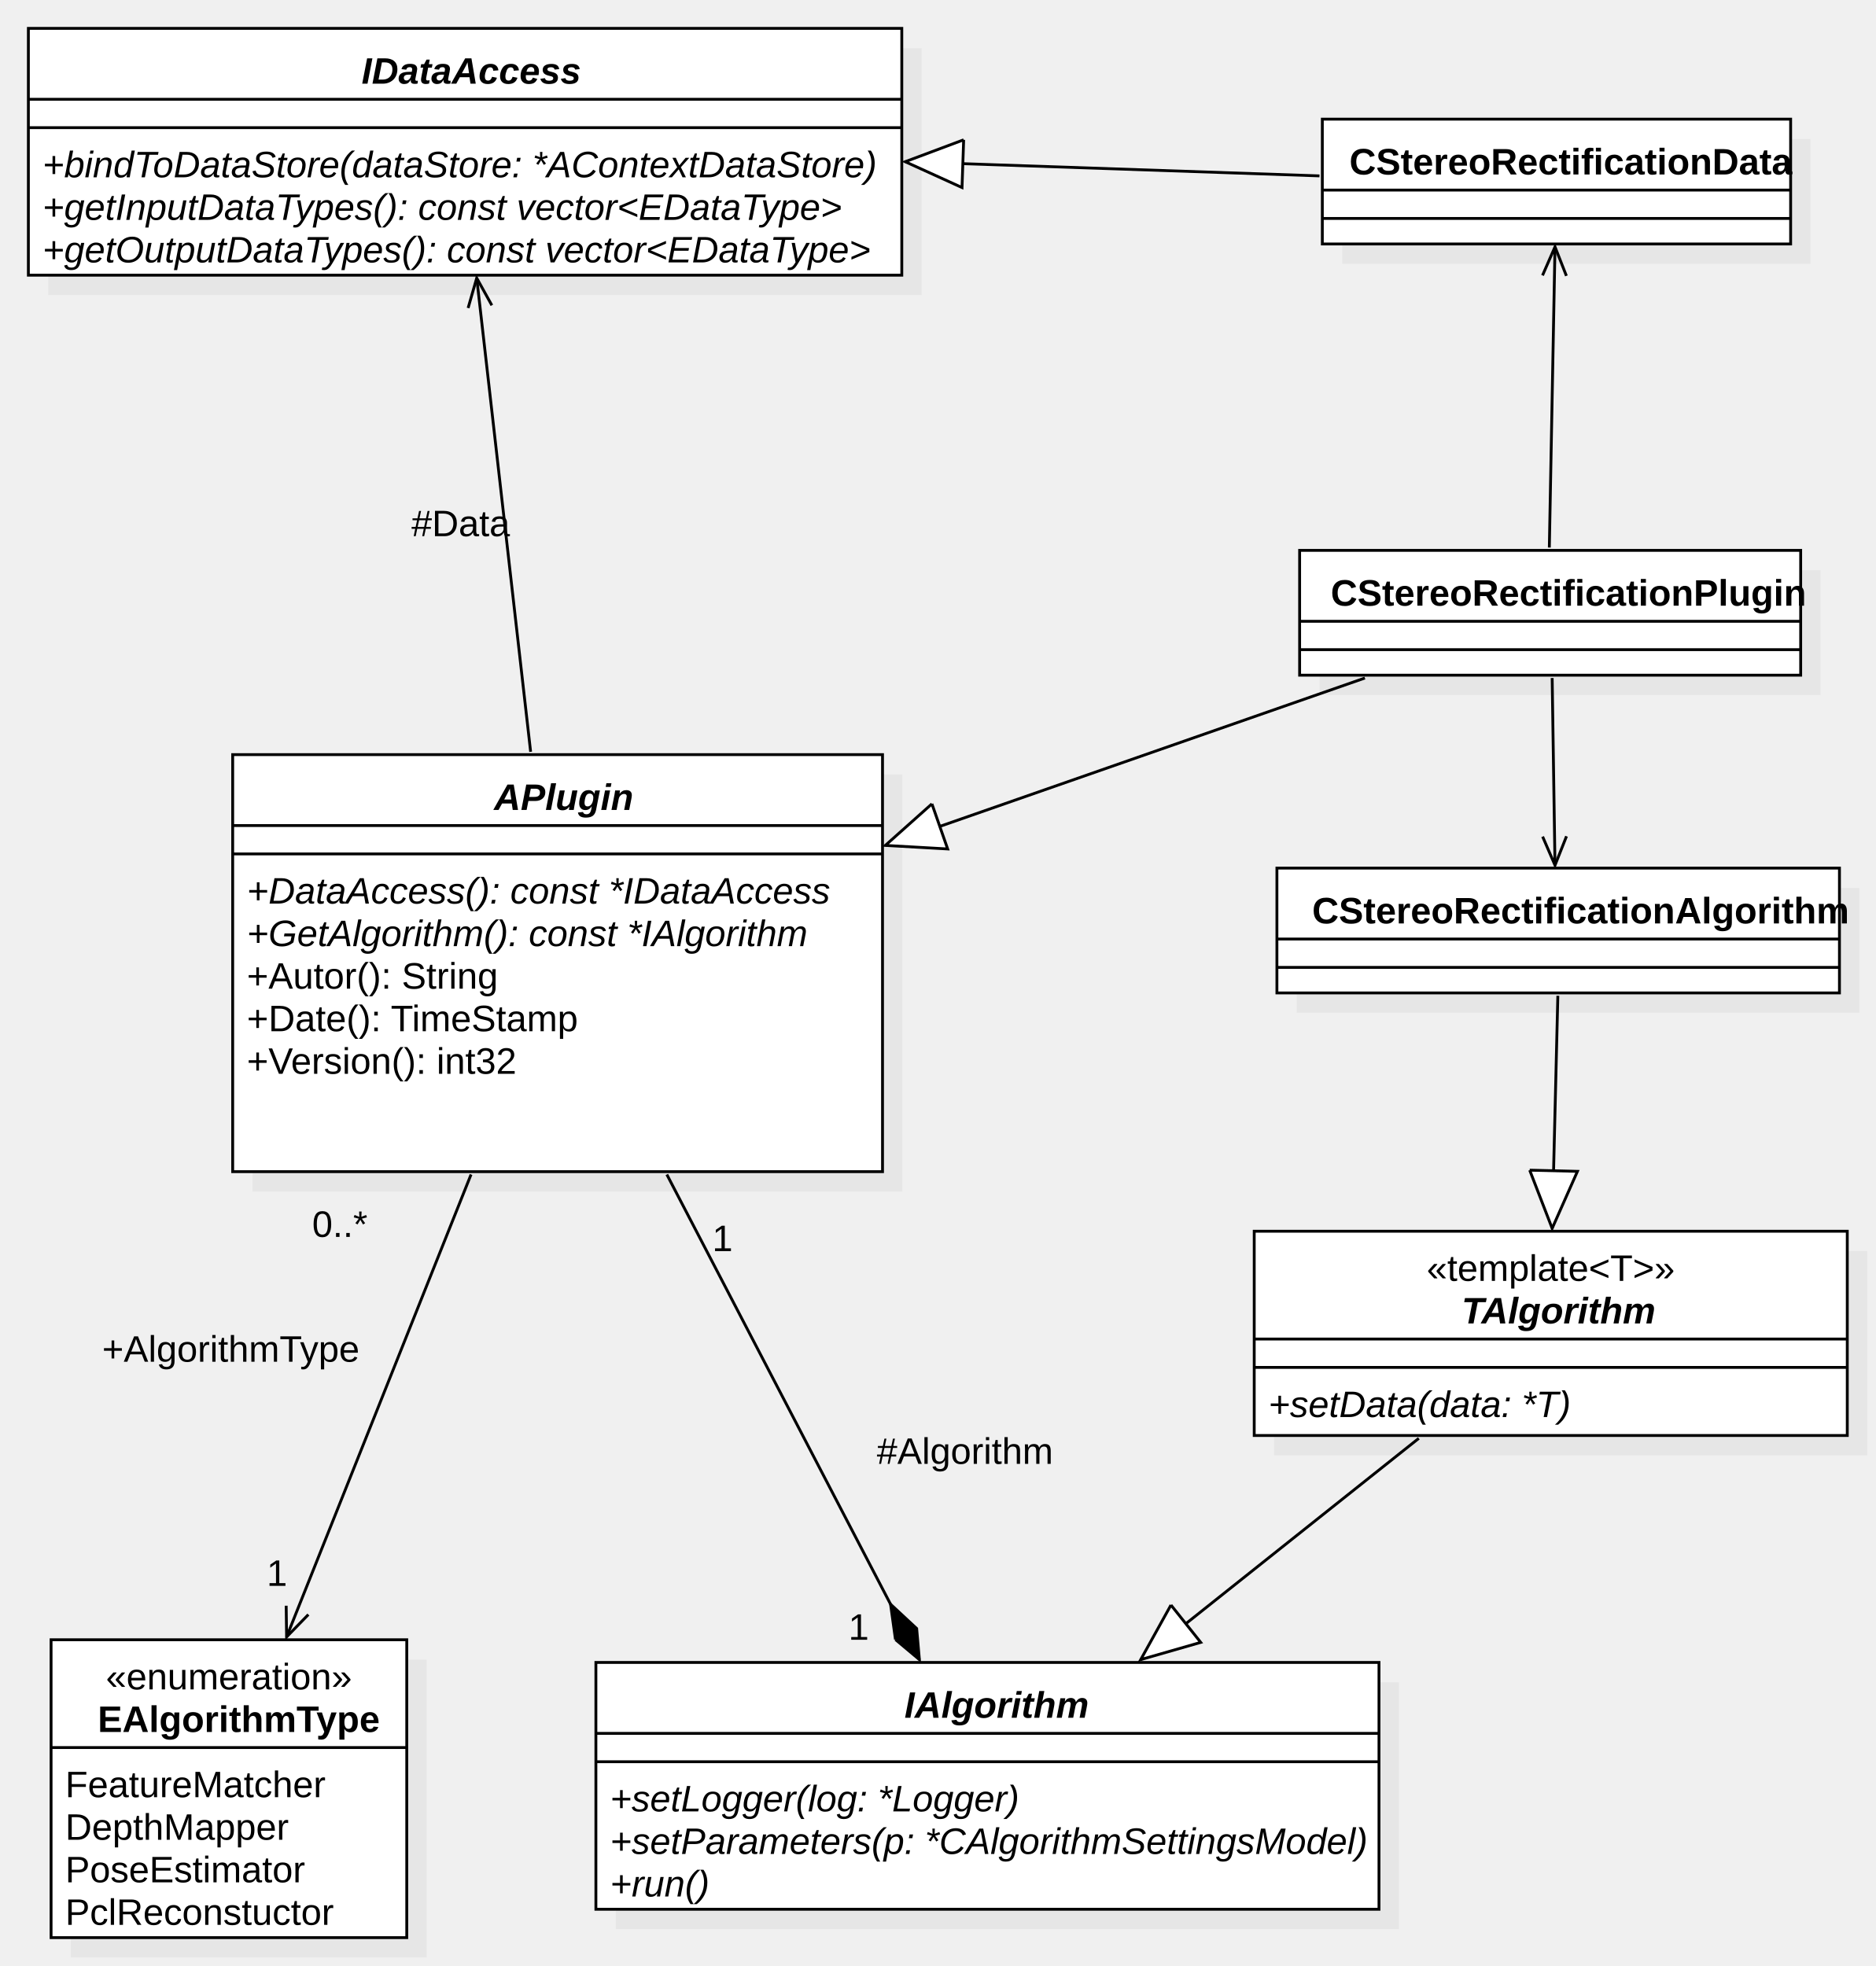
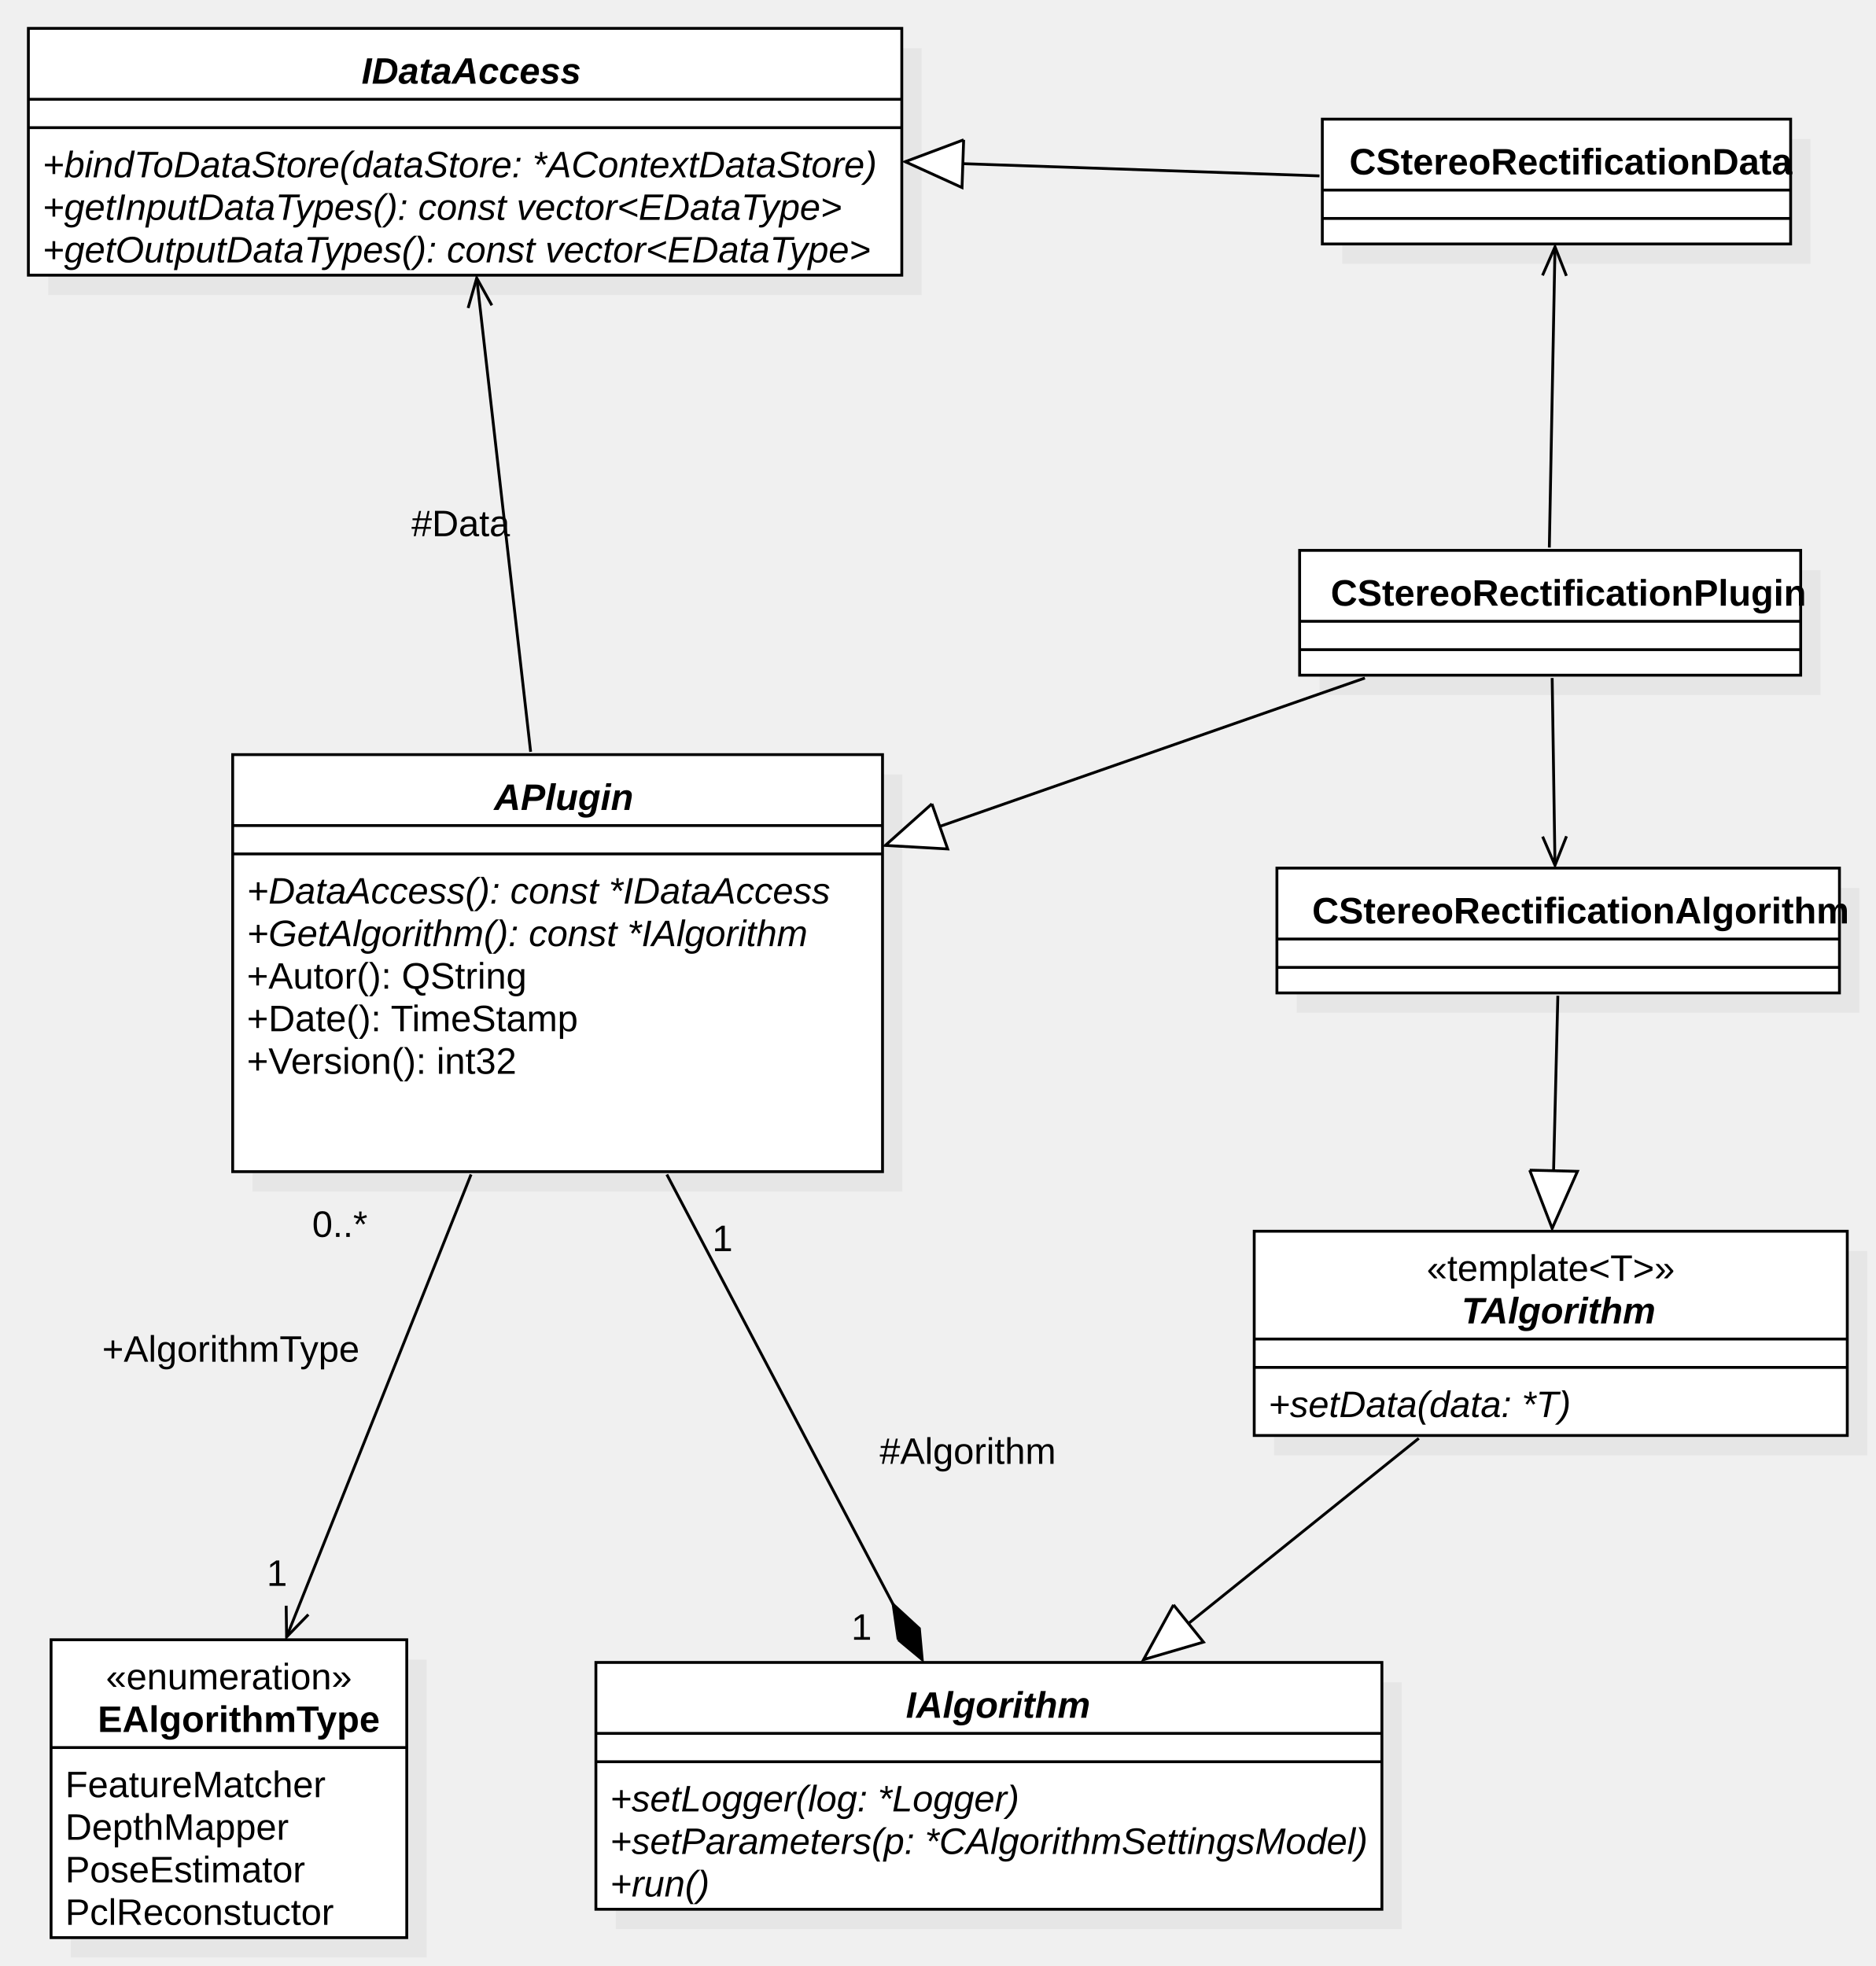
<svg xmlns="http://www.w3.org/2000/svg" version="1.1" width="661" height="693">
  <defs />
  <g>
    <g transform="translate(-6,-110) scale(1,1)">
      <rect fill="#C0C0C0" stroke="none" x="95" y="383" width="229.01" height="147" opacity="0.2" />
    </g>
    <g transform="translate(-6,-110) scale(1,1)">
      <rect fill="#ffffff" stroke="none" x="88" y="376" width="229.01" height="147" />
    </g>
    <g transform="translate(-6,-110) scale(1,1)">
      <path fill="none" stroke="#000000" d="M 88 376 L 317.01 376 L 317.01 523 L 88 523 L 88 376 Z Z" stroke-miterlimit="10" />
    </g>
    <g transform="translate(-6,-110) scale(1,1)">
      <path fill="none" stroke="#000000" d="M 88 401 L 317.01 401" stroke-miterlimit="10" />
    </g>
    <g transform="translate(-6,-110) scale(1,1)">
      <path fill="none" stroke="#000000" d="M 88 411 L 317.01 411" stroke-miterlimit="10" />
    </g>
    <g transform="translate(-6,-110) scale(1,1)">
      <g>
        <path fill="none" stroke="none" />
        <text fill="#000000" stroke="none" font-family="Arial" font-size="13px" font-style="italic" font-weight="bold" text-decoration="none" x="180.101" y="395.5">APlugin</text>
      </g>
    </g>
    <g transform="translate(-6,-110) scale(1,1)">
      <g>
        <path fill="none" stroke="none" />
        <text fill="#000000" stroke="none" font-family="Arial" font-size="13px" font-style="italic" font-weight="normal" text-decoration="none" x="93" y="428.5">+DataAccess(): const *IDataAccess</text>
      </g>
    </g>
    <g transform="translate(-6,-110) scale(1,1)">
      <g>
        <path fill="none" stroke="none" />
        <text fill="#000000" stroke="none" font-family="Arial" font-size="13px" font-style="italic" font-weight="normal" text-decoration="none" x="93" y="443.5">+GetAlgorithm(): const *IAlgorithm</text>
      </g>
    </g>
    <g transform="translate(-6,-110) scale(1,1)">
      <g>
        <path fill="none" stroke="none" />
-         <text fill="#000000" stroke="none" font-family="Arial" font-size="13px" font-style="normal" font-weight="normal" text-decoration="none" x="93" y="458.5">+Autor(): String</text>
+         <text fill="#000000" stroke="none" font-family="Arial" font-size="13px" font-style="normal" font-weight="normal" text-decoration="none" x="93" y="458.5">+Autor(): QString</text>
      </g>
    </g>
    <g transform="translate(-6,-110) scale(1,1)">
      <g>
        <path fill="none" stroke="none" />
        <text fill="#000000" stroke="none" font-family="Arial" font-size="13px" font-style="normal" font-weight="normal" text-decoration="none" x="93" y="473.5">+Date(): TimeStamp</text>
      </g>
    </g>
    <g transform="translate(-6,-110) scale(1,1)">
      <g>
        <path fill="none" stroke="none" />
        <text fill="#000000" stroke="none" font-family="Arial" font-size="13px" font-style="normal" font-weight="normal" text-decoration="none" x="93" y="488.5">+Version(): int32</text>
      </g>
    </g>
    <g transform="translate(-6,-110) scale(1,1)">
      <rect fill="#C0C0C0" stroke="none" x="455" y="551" width="209" height="72" opacity="0.2" />
    </g>
    <g transform="translate(-6,-110) scale(1,1)">
      <rect fill="#ffffff" stroke="none" x="448" y="544" width="209" height="72" />
    </g>
    <g transform="translate(-6,-110) scale(1,1)">
      <path fill="none" stroke="#000000" d="M 448 544 L 657 544 L 657 616 L 448 616 L 448 544 Z Z" stroke-miterlimit="10" />
    </g>
    <g transform="translate(-6,-110) scale(1,1)">
      <path fill="none" stroke="#000000" d="M 448 582 L 657 582" stroke-miterlimit="10" />
    </g>
    <g transform="translate(-6,-110) scale(1,1)">
      <path fill="none" stroke="#000000" d="M 448 592 L 657 592" stroke-miterlimit="10" />
    </g>
    <g transform="translate(-6,-110) scale(1,1)">
      <g>
        <path fill="none" stroke="none" />
        <text fill="#000000" stroke="none" font-family="Arial" font-size="13px" font-style="normal" font-weight="normal" text-decoration="none" x="508.777" y="561.5">«template&lt;T&gt;»</text>
      </g>
    </g>
    <g transform="translate(-6,-110) scale(1,1)">
      <g>
        <path fill="none" stroke="none" />
        <text fill="#000000" stroke="none" font-family="Arial" font-size="13px" font-style="italic" font-weight="bold" text-decoration="none" x="521.076" y="576.5">TAlgorithm</text>
      </g>
    </g>
    <g transform="translate(-6,-110) scale(1,1)">
      <g>
        <path fill="none" stroke="none" />
        <text fill="#000000" stroke="none" font-family="Arial" font-size="13px" font-style="italic" font-weight="normal" text-decoration="none" x="453" y="609.5">+setData(data: *T)</text>
      </g>
    </g>
    <g transform="translate(-6,-110) scale(1,1)">
      <rect fill="#C0C0C0" stroke="none" x="471" y="311" width="176.578" height="44" opacity="0.2" />
    </g>
    <g transform="translate(-6,-110) scale(1,1)">
      <rect fill="#ffffff" stroke="none" x="464" y="304" width="176.578" height="44" />
    </g>
    <g transform="translate(-6,-110) scale(1,1)">
      <path fill="none" stroke="#000000" d="M 464 304 L 640.578 304 L 640.578 348 L 464 348 L 464 304 Z Z" stroke-miterlimit="10" />
    </g>
    <g transform="translate(-6,-110) scale(1,1)">
      <path fill="none" stroke="#000000" d="M 464 329 L 640.578 329" stroke-miterlimit="10" />
    </g>
    <g transform="translate(-6,-110) scale(1,1)">
      <path fill="none" stroke="#000000" d="M 464 339 L 640.578 339" stroke-miterlimit="10" />
    </g>
    <g transform="translate(-6,-110) scale(1,1)">
      <g>
        <path fill="none" stroke="none" />
        <text fill="#000000" stroke="none" font-family="Arial" font-size="13px" font-style="normal" font-weight="bold" text-decoration="none" x="474.971" y="323.5">CStereoRectificationPlugin</text>
      </g>
    </g>
    <g transform="translate(-6,-110) scale(1,1)">
      <rect fill="#C0C0C0" stroke="none" x="463" y="423" width="198.243" height="44" opacity="0.2" />
    </g>
    <g transform="translate(-6,-110) scale(1,1)">
      <rect fill="#ffffff" stroke="none" x="456" y="416" width="198.243" height="44" />
    </g>
    <g transform="translate(-6,-110) scale(1,1)">
      <path fill="none" stroke="#000000" d="M 456 416 L 654.243 416 L 654.243 460 L 456 460 L 456 416 Z Z" stroke-miterlimit="10" />
    </g>
    <g transform="translate(-6,-110) scale(1,1)">
      <path fill="none" stroke="#000000" d="M 456 441 L 654.243 441" stroke-miterlimit="10" />
    </g>
    <g transform="translate(-6,-110) scale(1,1)">
      <path fill="none" stroke="#000000" d="M 456 451 L 654.243 451" stroke-miterlimit="10" />
    </g>
    <g transform="translate(-6,-110) scale(1,1)">
      <g>
        <path fill="none" stroke="none" />
        <text fill="#000000" stroke="none" font-family="Arial" font-size="13px" font-style="normal" font-weight="bold" text-decoration="none" x="468.419" y="435.5">CStereoRectificationAlgorithm</text>
      </g>
    </g>
    <g transform="translate(-6,-110) scale(1,1)">
      <path fill="none" stroke="#000000" d="M 487 349 L 318 408" stroke-miterlimit="10" />
    </g>
    <g transform="translate(-6,-110) scale(1,1)">
      <path fill="#FFFFFF" stroke="none" d="M 334.415 393.352 L 318 408 L 339.965 409.249" />
    </g>
    <g transform="translate(-6,-110) scale(1,1)">
      <path fill="none" stroke="#000000" d="M 334.415 393.352 L 318 408 L 339.965 409.249 L 334.415 393.352" stroke-miterlimit="10" />
    </g>
    <g transform="translate(-6,-110) scale(1,1)">
      <path fill="none" stroke="#000000" d="M 555 461 L 553 543" stroke-miterlimit="10" />
    </g>
    <g transform="translate(-6,-110) scale(1,1)">
      <path fill="#FFFFFF" stroke="none" d="M 545.079 522.475 L 553 543 L 561.912 522.886" />
    </g>
    <g transform="translate(-6,-110) scale(1,1)">
      <path fill="none" stroke="#000000" d="M 545.079 522.475 L 553 543 L 561.912 522.886 L 545.079 522.475" stroke-miterlimit="10" />
    </g>
    <g transform="translate(-6,-110) scale(1,1)">
      <path fill="none" stroke="#000000" d="M 553 349 L 554 415" stroke-miterlimit="10" />
    </g>
    <g transform="translate(-6,-110) scale(1,1)">
      <path fill="none" stroke="#000000" d="M 549.637 404.902 L 554 415 L 558.055 404.775" stroke-miterlimit="10" />
    </g>
    <g transform="translate(-6,-110) scale(1,1)">
      <rect fill="#C0C0C0" stroke="none" x="23" y="127" width="307.803" height="87" opacity="0.2" />
    </g>
    <g transform="translate(-6,-110) scale(1,1)">
      <rect fill="#ffffff" stroke="none" x="16" y="120" width="307.803" height="87" />
    </g>
    <g transform="translate(-6,-110) scale(1,1)">
      <path fill="none" stroke="#000000" d="M 16 120 L 323.803 120 L 323.803 207 L 16 207 L 16 120 Z Z" stroke-miterlimit="10" />
    </g>
    <g transform="translate(-6,-110) scale(1,1)">
      <path fill="none" stroke="#000000" d="M 16 145 L 323.803 145" stroke-miterlimit="10" />
    </g>
    <g transform="translate(-6,-110) scale(1,1)">
      <path fill="none" stroke="#000000" d="M 16 155 L 323.803 155" stroke-miterlimit="10" />
    </g>
    <g transform="translate(-6,-110) scale(1,1)">
      <g>
        <path fill="none" stroke="none" />
        <text fill="#000000" stroke="none" font-family="Arial" font-size="13px" font-style="italic" font-weight="bold" text-decoration="none" x="133.415" y="139.5">IDataAccess</text>
      </g>
    </g>
    <g transform="translate(-6,-110) scale(1,1)">
      <g>
        <path fill="none" stroke="none" />
        <text fill="#000000" stroke="none" font-family="Arial" font-size="13px" font-style="italic" font-weight="normal" text-decoration="none" x="21" y="172.5">+bindToDataStore(dataStore: *AContextDataStore)</text>
      </g>
    </g>
    <g transform="translate(-6,-110) scale(1,1)">
      <g>
        <path fill="none" stroke="none" />
        <text fill="#000000" stroke="none" font-family="Arial" font-size="13px" font-style="italic" font-weight="normal" text-decoration="none" x="21" y="187.5">+getInputDataTypes(): const vector&lt;EDataType&gt;</text>
      </g>
    </g>
    <g transform="translate(-6,-110) scale(1,1)">
      <g>
        <path fill="none" stroke="none" />
        <text fill="#000000" stroke="none" font-family="Arial" font-size="13px" font-style="italic" font-weight="normal" text-decoration="none" x="21" y="202.5">+getOutputDataTypes(): const vector&lt;EDataType&gt;</text>
      </g>
    </g>
    <g transform="translate(-6,-110) scale(1,1)">
      <rect fill="#C0C0C0" stroke="none" x="479" y="159" width="165.038" height="44" opacity="0.2" />
    </g>
    <g transform="translate(-6,-110) scale(1,1)">
      <rect fill="#ffffff" stroke="none" x="472" y="152" width="165.038" height="44" />
    </g>
    <g transform="translate(-6,-110) scale(1,1)">
      <path fill="none" stroke="#000000" d="M 472 152 L 637.038 152 L 637.038 196 L 472 196 L 472 152 Z Z" stroke-miterlimit="10" />
    </g>
    <g transform="translate(-6,-110) scale(1,1)">
      <path fill="none" stroke="#000000" d="M 472 177 L 637.038 177" stroke-miterlimit="10" />
    </g>
    <g transform="translate(-6,-110) scale(1,1)">
      <path fill="none" stroke="#000000" d="M 472 187 L 637.038 187" stroke-miterlimit="10" />
    </g>
    <g transform="translate(-6,-110) scale(1,1)">
      <g>
        <path fill="none" stroke="none" />
        <text fill="#000000" stroke="none" font-family="Arial" font-size="13px" font-style="normal" font-weight="bold" text-decoration="none" x="481.54" y="171.5">CStereoRectificationData</text>
      </g>
    </g>
    <g transform="translate(-6,-110) scale(1,1)">
      <path fill="none" stroke="#000000" d="M 552 303 L 554 197" stroke-miterlimit="10" />
    </g>
    <g transform="translate(-6,-110) scale(1,1)">
      <path fill="none" stroke="#000000" d="M 558.017 207.24 L 554 197 L 549.6 207.081" stroke-miterlimit="10" />
    </g>
    <g transform="translate(-6,-110) scale(1,1)">
      <path fill="none" stroke="#000000" d="M 471 172 L 325 167" stroke-miterlimit="10" />
    </g>
    <g transform="translate(-6,-110) scale(1,1)">
      <path fill="#FFFFFF" stroke="none" d="M 345.602 159.282 L 325 167 L 345.025 176.11" />
    </g>
    <g transform="translate(-6,-110) scale(1,1)">
      <path fill="none" stroke="#000000" d="M 345.602 159.282 L 325 167 L 345.025 176.11 L 345.602 159.282" stroke-miterlimit="10" />
    </g>
    <g transform="translate(-6,-110) scale(1,1)">
      <path fill="none" stroke="#000000" d="M 193 375 L 174 208" stroke-miterlimit="10" />
    </g>
    <g transform="translate(-6,-110) scale(1,1)">
      <path fill="none" stroke="#000000" d="M 179.331 217.622 L 174 208 L 170.966 218.573" stroke-miterlimit="10" />
    </g>
    <g transform="translate(-6,-110) scale(1,1)">
      <g>
        <path fill="none" stroke="none" />
        <text fill="#000000" stroke="none" font-family="Arial" font-size="13px" font-style="normal" font-weight="normal" text-decoration="none" x="151" y="299">#Data</text>
      </g>
    </g>
    <g transform="translate(-6,-110) scale(1,1)">
      <rect fill="#C0C0C0" stroke="none" x="31" y="695" width="125.346" height="105" opacity="0.2" />
    </g>
    <g transform="translate(-6,-110) scale(1,1)">
      <rect fill="#ffffff" stroke="none" x="24" y="688" width="125.346" height="105" />
    </g>
    <g transform="translate(-6,-110) scale(1,1)">
      <path fill="none" stroke="#000000" d="M 24 688 L 149.346 688 L 149.346 793 L 24 793 L 24 688 Z Z" stroke-miterlimit="10" />
    </g>
    <g transform="translate(-6,-110) scale(1,1)">
      <path fill="none" stroke="#000000" d="M 24 726 L 149.346 726" stroke-miterlimit="10" />
    </g>
    <g transform="translate(-6,-110) scale(1,1)">
      <g>
        <path fill="none" stroke="none" />
        <text fill="#000000" stroke="none" font-family="Arial" font-size="13px" font-style="normal" font-weight="normal" text-decoration="none" x="43.309" y="705.5">«enumeration»</text>
      </g>
    </g>
    <g transform="translate(-6,-110) scale(1,1)">
      <g>
        <path fill="none" stroke="none" />
        <text fill="#000000" stroke="none" font-family="Arial" font-size="13px" font-style="normal" font-weight="bold" text-decoration="none" x="40.434" y="720.5">EAlgorithmType</text>
      </g>
    </g>
    <g transform="translate(-6,-110) scale(1,1)">
      <g>
        <path fill="none" stroke="none" />
        <text fill="#000000" stroke="none" font-family="Arial" font-size="13px" font-style="normal" font-weight="normal" text-decoration="none" x="29" y="743.5">FeatureMatcher</text>
      </g>
    </g>
    <g transform="translate(-6,-110) scale(1,1)">
      <g>
        <path fill="none" stroke="none" />
        <text fill="#000000" stroke="none" font-family="Arial" font-size="13px" font-style="normal" font-weight="normal" text-decoration="none" x="29" y="758.5">DepthMapper</text>
      </g>
    </g>
    <g transform="translate(-6,-110) scale(1,1)">
      <g>
        <path fill="none" stroke="none" />
        <text fill="#000000" stroke="none" font-family="Arial" font-size="13px" font-style="normal" font-weight="normal" text-decoration="none" x="29" y="773.5">PoseEstimator</text>
      </g>
    </g>
    <g transform="translate(-6,-110) scale(1,1)">
      <g>
        <path fill="none" stroke="none" />
        <text fill="#000000" stroke="none" font-family="Arial" font-size="13px" font-style="normal" font-weight="normal" text-decoration="none" x="29" y="788.5">PclReconstuctor</text>
      </g>
    </g>
    <g transform="translate(-6,-110) scale(1,1)">
      <path fill="none" stroke="#000000" d="M 172 524 L 107 687" stroke-miterlimit="10" />
    </g>
    <g transform="translate(-6,-110) scale(1,1)">
      <path fill="none" stroke="#000000" d="M 106.854 676.001 L 107 687 L 114.674 679.119" stroke-miterlimit="10" />
    </g>
    <g transform="translate(-6,-110) scale(1,1)">
      <g>
        <path fill="none" stroke="none" />
        <text fill="#000000" stroke="none" font-family="Arial" font-size="13px" font-style="normal" font-weight="normal" text-decoration="none" x="42" y="590">+AlgorithmType</text>
      </g>
    </g>
    <g transform="translate(-6,-110) scale(1,1)">
      <g>
        <path fill="none" stroke="none" />
        <text fill="#000000" stroke="none" font-family="Arial" font-size="13px" font-style="normal" font-weight="normal" text-decoration="none" x="116" y="546">0..*</text>
      </g>
    </g>
    <g transform="translate(-6,-110) scale(1,1)">
      <g>
        <path fill="none" stroke="none" />
        <text fill="#000000" stroke="none" font-family="Arial" font-size="13px" font-style="normal" font-weight="normal" text-decoration="none" x="100" y="669">1</text>
      </g>
    </g>
    <g transform="translate(-6,-110) scale(1,1)">
-       <rect fill="#C0C0C0" stroke="none" x="223" y="703" width="275.97" height="87" opacity="0.2" />
-     </g>
-     <g transform="translate(-6,-110) scale(1,1)">
-       <rect fill="#ffffff" stroke="none" x="216" y="696" width="275.97" height="87" />
-     </g>
-     <g transform="translate(-6,-110) scale(1,1)">
-       <path fill="none" stroke="#000000" d="M 216 696 L 491.97 696 L 491.97 783 L 216 783 L 216 696 Z Z" stroke-miterlimit="10" />
-     </g>
-     <g transform="translate(-6,-110) scale(1,1)">
-       <path fill="none" stroke="#000000" d="M 216 721 L 491.97 721" stroke-miterlimit="10" />
-     </g>
-     <g transform="translate(-6,-110) scale(1,1)">
-       <path fill="none" stroke="#000000" d="M 216 731 L 491.97 731" stroke-miterlimit="10" />
-     </g>
-     <g transform="translate(-6,-110) scale(1,1)">
-       <g>
-         <path fill="none" stroke="none" />
-         <text fill="#000000" stroke="none" font-family="Arial" font-size="13px" font-style="italic" font-weight="bold" text-decoration="none" x="324.725" y="715.5">IAlgorithm</text>
+       <rect fill="#C0C0C0" stroke="none" x="223" y="703" width="277" height="87" opacity="0.2" />
+     </g>
+     <g transform="translate(-6,-110) scale(1,1)">
+       <rect fill="#ffffff" stroke="none" x="216" y="696" width="277" height="87" />
+     </g>
+     <g transform="translate(-6,-110) scale(1,1)">
+       <path fill="none" stroke="#000000" d="M 216 696 L 493 696 L 493 783 L 216 783 L 216 696 Z Z" stroke-miterlimit="10" />
+     </g>
+     <g transform="translate(-6,-110) scale(1,1)">
+       <path fill="none" stroke="#000000" d="M 216 721 L 493 721" stroke-miterlimit="10" />
+     </g>
+     <g transform="translate(-6,-110) scale(1,1)">
+       <path fill="none" stroke="#000000" d="M 216 731 L 493 731" stroke-miterlimit="10" />
+     </g>
+     <g transform="translate(-6,-110) scale(1,1)">
+       <g>
+         <path fill="none" stroke="none" />
+         <text fill="#000000" stroke="none" font-family="Arial" font-size="13px" font-style="italic" font-weight="bold" text-decoration="none" x="325.24" y="715.5">IAlgorithm</text>
      </g>
    </g>
    <g transform="translate(-6,-110) scale(1,1)">
      <g>
        <path fill="none" stroke="none" />
        <text fill="#000000" stroke="none" font-family="Arial" font-size="13px" font-style="italic" font-weight="normal" text-decoration="none" x="221" y="748.5">+setLogger(log: *Logger)</text>
      </g>
    </g>
    <g transform="translate(-6,-110) scale(1,1)">
      <g>
        <path fill="none" stroke="none" />
        <text fill="#000000" stroke="none" font-family="Arial" font-size="13px" font-style="italic" font-weight="normal" text-decoration="none" x="221" y="763.5">+setParameters(p: *CAlgorithmSettingsModel)</text>
      </g>
    </g>
    <g transform="translate(-6,-110) scale(1,1)">
      <g>
        <path fill="none" stroke="none" />
        <text fill="#000000" stroke="none" font-family="Arial" font-size="13px" font-style="italic" font-weight="normal" text-decoration="none" x="221" y="778.5">+run()</text>
      </g>
    </g>
    <g transform="translate(-6,-110) scale(1,1)">
-       <path fill="none" stroke="#000000" d="M 506 617 L 408 695" stroke-miterlimit="10" />
-     </g>
-     <g transform="translate(-6,-110) scale(1,1)">
-       <path fill="#FFFFFF" stroke="none" d="M 418.66 675.755 L 408 695 L 429.146 688.93" />
-     </g>
-     <g transform="translate(-6,-110) scale(1,1)">
-       <path fill="none" stroke="#000000" d="M 418.66 675.755 L 408 695 L 429.146 688.93 L 418.66 675.755" stroke-miterlimit="10" />
-     </g>
-     <g transform="translate(-6,-110) scale(1,1)">
-       <path fill="none" stroke="#000000" d="M 241 524 L 330 695" stroke-miterlimit="10" />
-     </g>
-     <g transform="translate(-6,-110) scale(1,1)">
-       <path fill="#000000" stroke="none" d="M 321.574 687.929 L 330 695 L 329.042 684.042 L 319.843 675.485" />
-     </g>
-     <g transform="translate(-6,-110) scale(1,1)">
-       <path fill="none" stroke="#000000" d="M 321.574 687.929 L 330 695 L 329.042 684.042 L 319.843 675.485 L 321.574 687.929" stroke-miterlimit="10" />
-     </g>
-     <g transform="translate(-6,-110) scale(1,1)">
-       <g>
-         <path fill="none" stroke="none" />
-         <text fill="#000000" stroke="none" font-family="Arial" font-size="13px" font-style="normal" font-weight="normal" text-decoration="none" x="315" y="626">#Algorithm</text>
+       <path fill="none" stroke="#000000" d="M 506 617 L 409 695" stroke-miterlimit="10" />
+     </g>
+     <g transform="translate(-6,-110) scale(1,1)">
+       <path fill="#FFFFFF" stroke="none" d="M 419.564 675.702 L 409 695 L 430.115 688.824" />
+     </g>
+     <g transform="translate(-6,-110) scale(1,1)">
+       <path fill="none" stroke="#000000" d="M 419.564 675.702 L 409 695 L 430.115 688.824 L 419.564 675.702" stroke-miterlimit="10" />
+     </g>
+     <g transform="translate(-6,-110) scale(1,1)">
+       <path fill="none" stroke="#000000" d="M 241 524 L 331 695" stroke-miterlimit="10" />
+     </g>
+     <g transform="translate(-6,-110) scale(1,1)">
+       <path fill="#000000" stroke="none" d="M 322.542 687.967 L 331 695 L 329.992 684.046 L 320.754 675.532" />
+     </g>
+     <g transform="translate(-6,-110) scale(1,1)">
+       <path fill="none" stroke="#000000" d="M 322.542 687.967 L 331 695 L 329.992 684.046 L 320.754 675.532 L 322.542 687.967" stroke-miterlimit="10" />
+     </g>
+     <g transform="translate(-6,-110) scale(1,1)">
+       <g>
+         <path fill="none" stroke="none" />
+         <text fill="#000000" stroke="none" font-family="Arial" font-size="13px" font-style="normal" font-weight="normal" text-decoration="none" x="316" y="626">#Algorithm</text>
      </g>
    </g>
    <g transform="translate(-6,-110) scale(1,1)">
      <g>
        <path fill="none" stroke="none" />
        <text fill="#000000" stroke="none" font-family="Arial" font-size="13px" font-style="normal" font-weight="normal" text-decoration="none" x="257" y="551">1</text>
      </g>
    </g>
    <g transform="translate(-6,-110) scale(1,1)">
      <g>
        <path fill="none" stroke="none" />
-         <text fill="#000000" stroke="none" font-family="Arial" font-size="13px" font-style="normal" font-weight="normal" text-decoration="none" x="305" y="688">1</text>
+         <text fill="#000000" stroke="none" font-family="Arial" font-size="13px" font-style="normal" font-weight="normal" text-decoration="none" x="306" y="688">1</text>
      </g>
    </g>
  </g>
</svg>
